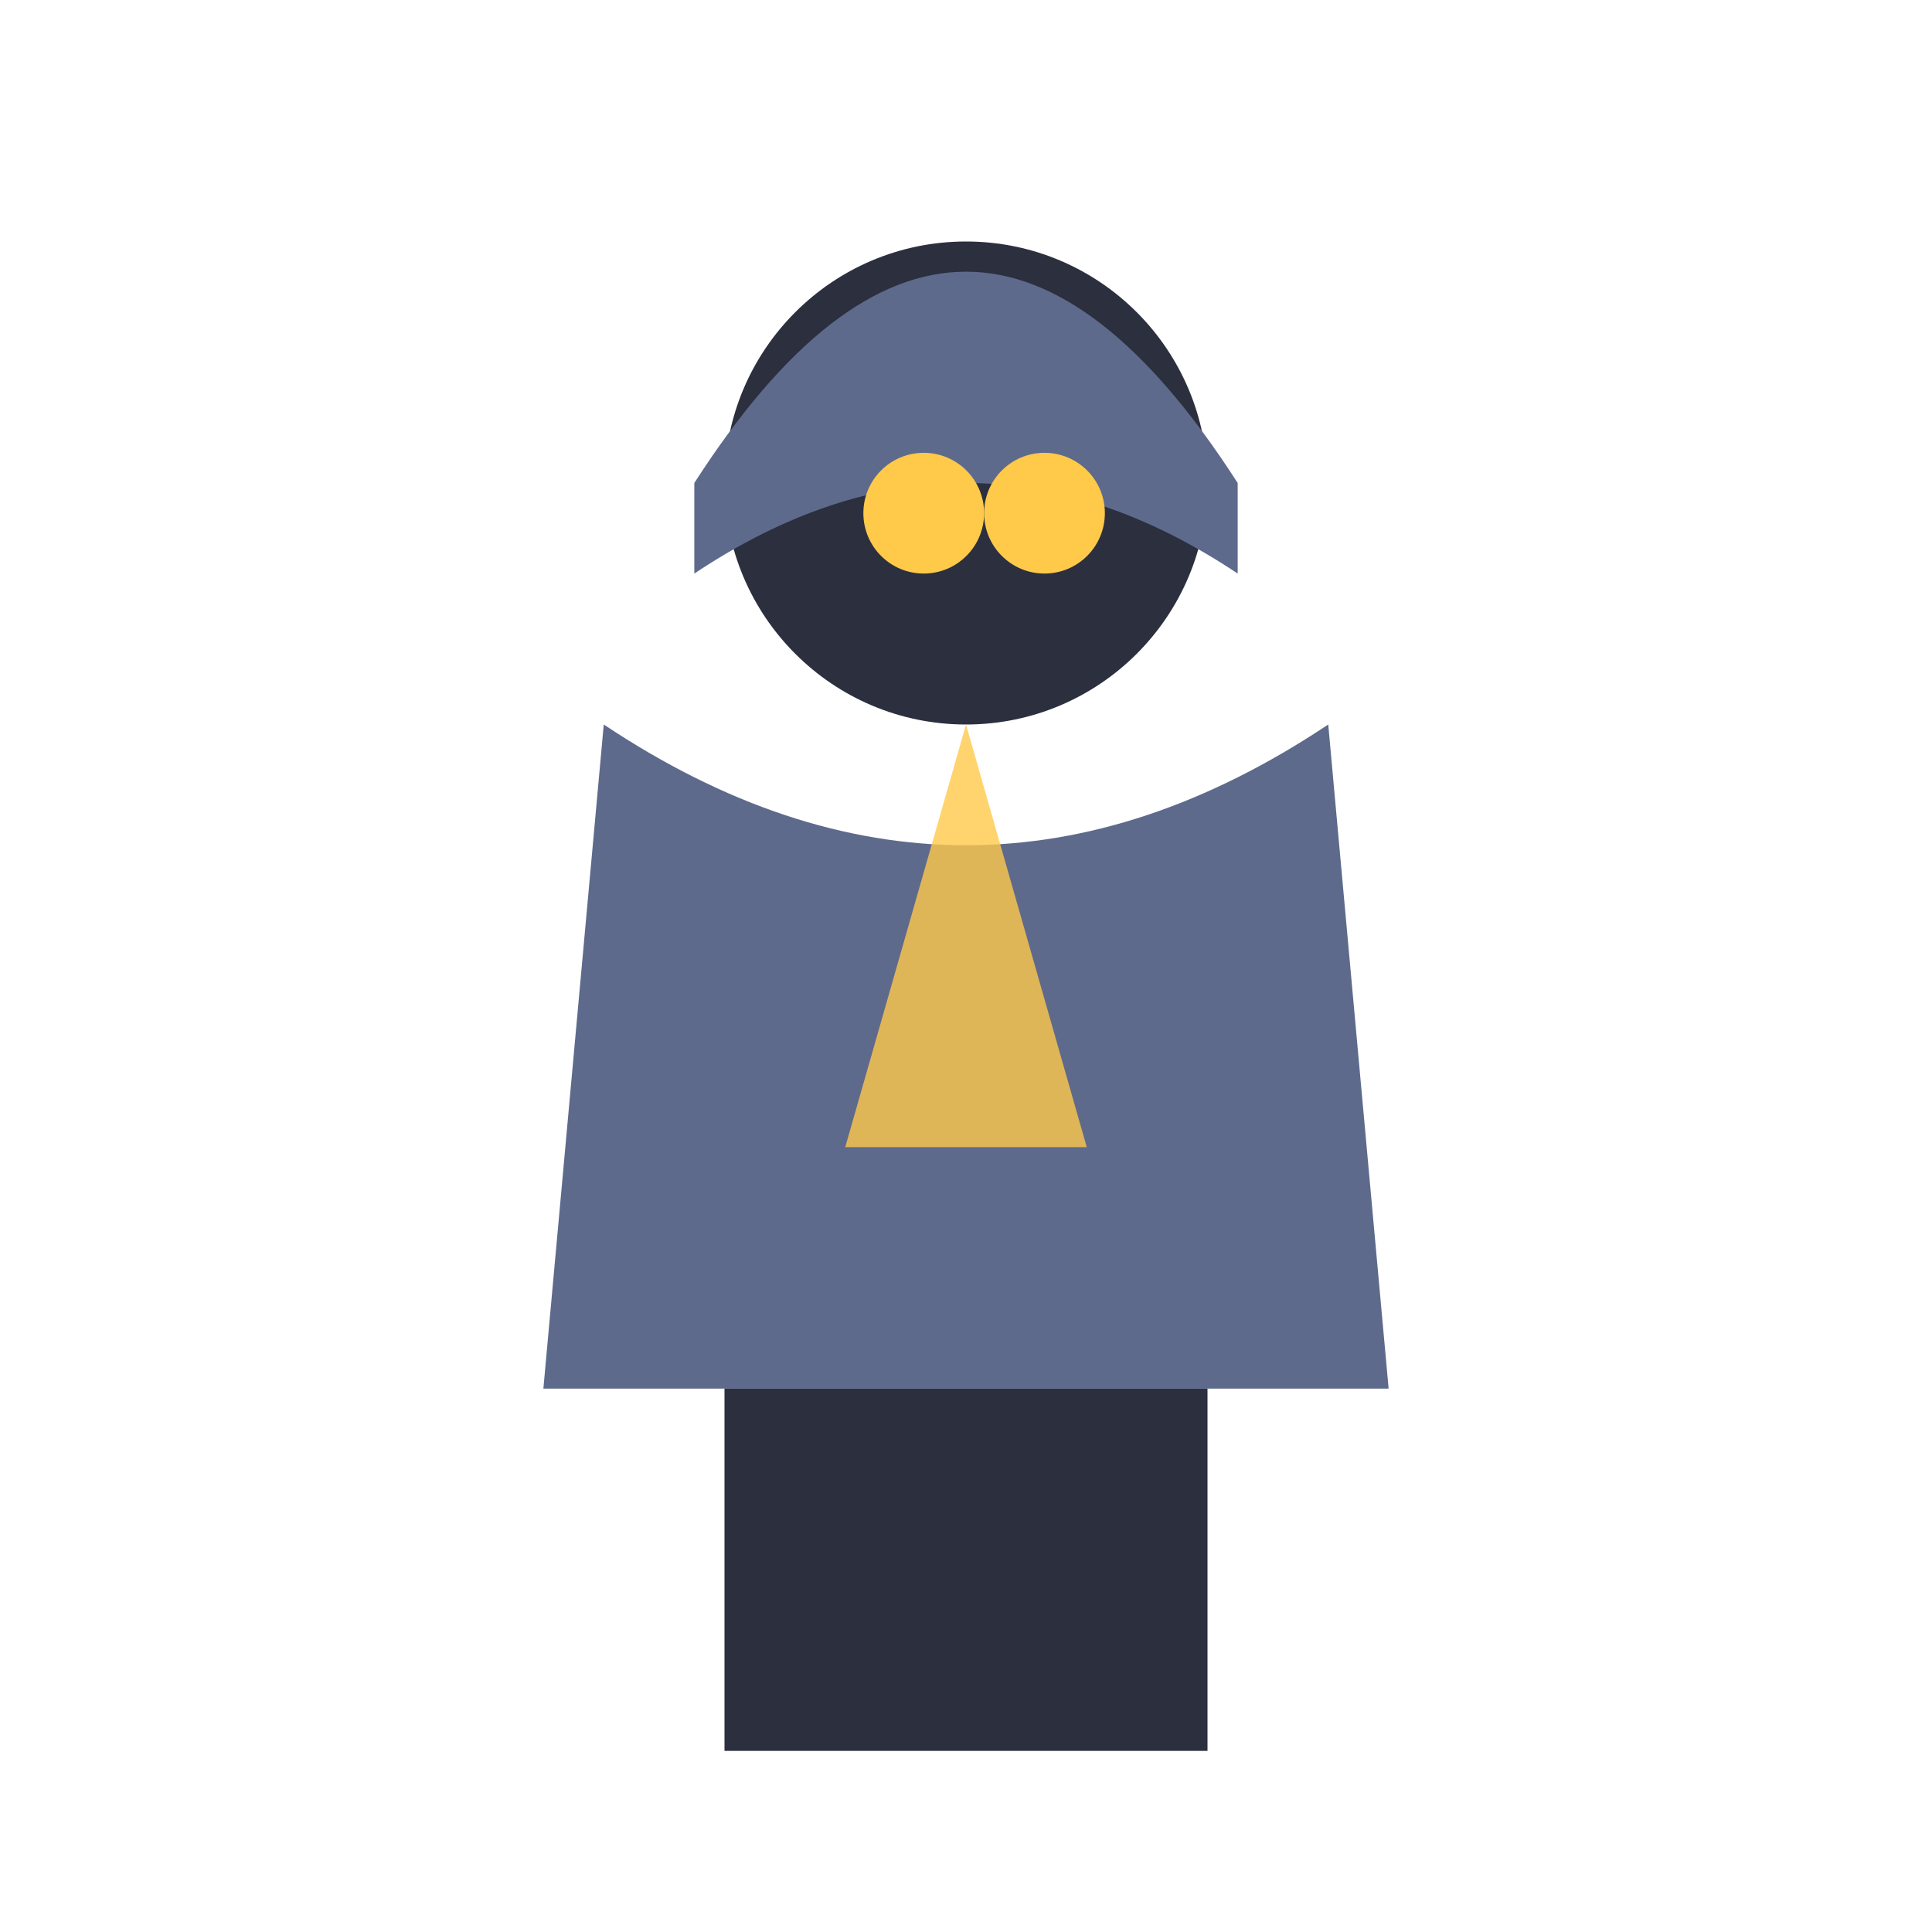
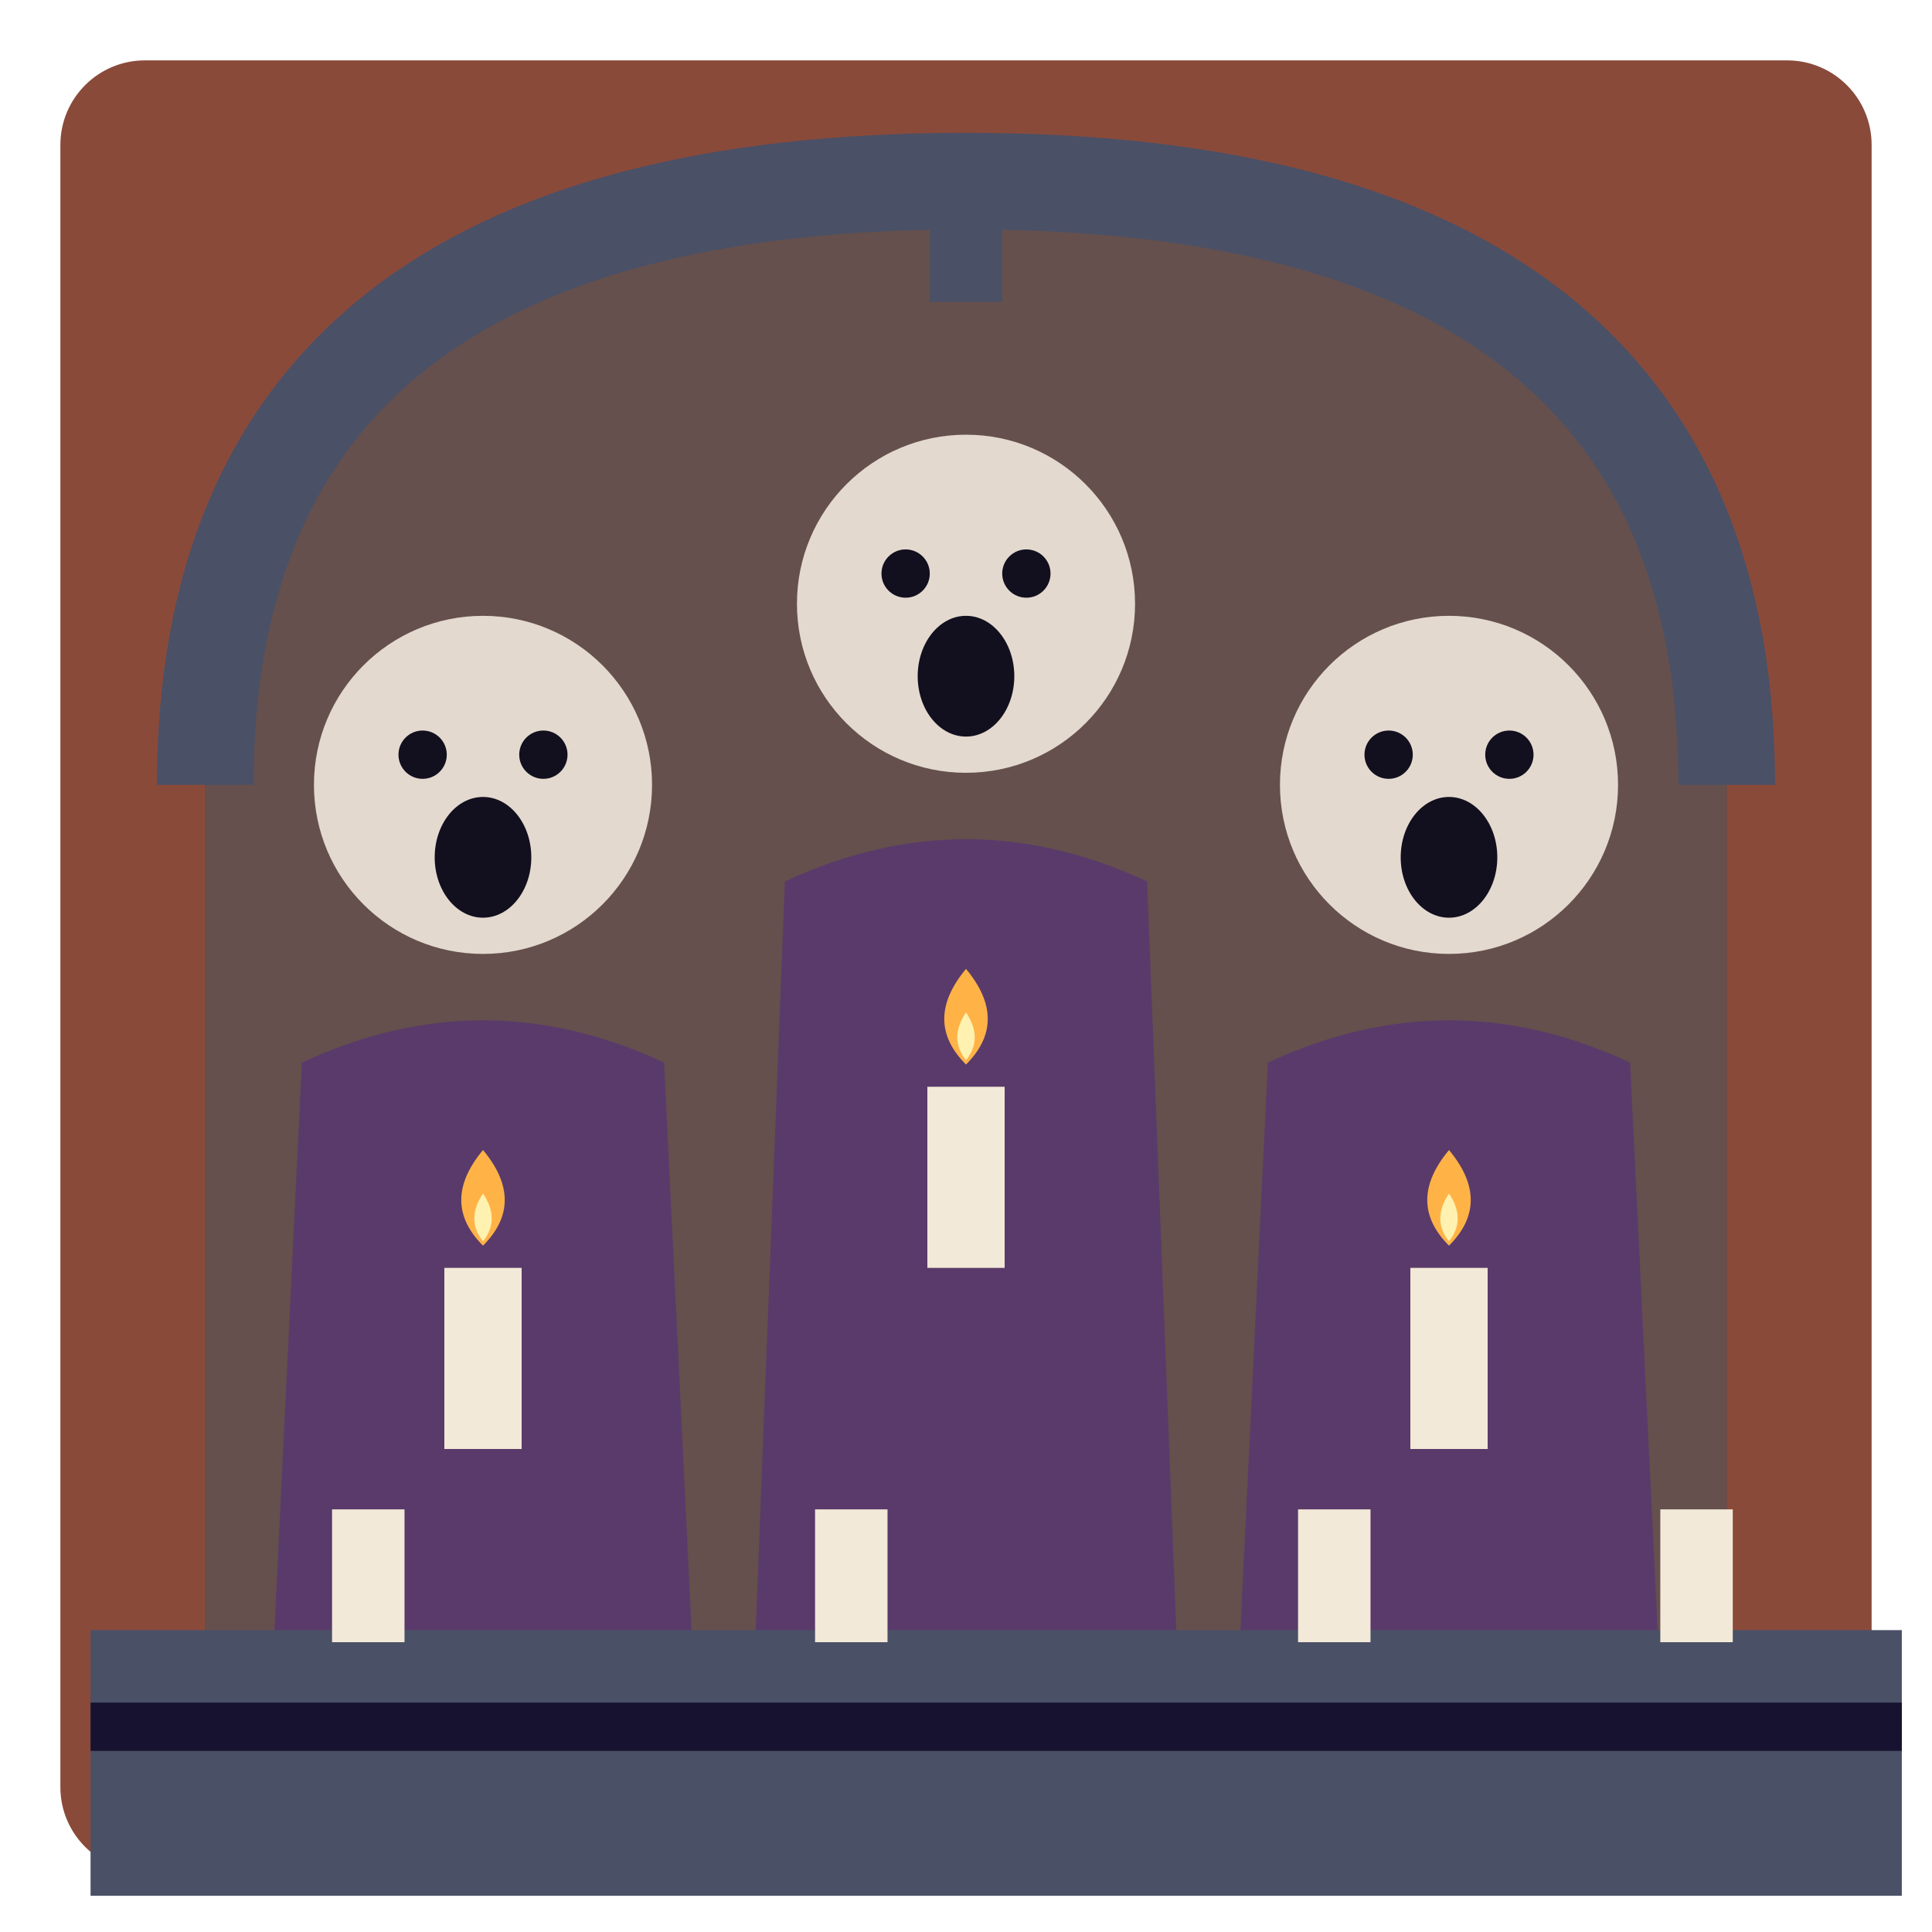
<svg xmlns="http://www.w3.org/2000/svg" viewBox="0 0 32 32">
-   <circle cx="16" cy="8" r="4" fill="#2B2F3E" />
-   <path d="M11.5,8 Q16,1 20.5,8 L20.5,9.5 Q16,6.5 11.5,9.5 Z" fill="#5E6A8C" />
-   <circle cx="15.3" cy="8.5" r="1" fill="#FFC94A" />
-   <circle cx="17.3" cy="8.5" r="1" fill="#FFC94A" />
-   <path d="M10,12 L9,23 L23,23 L22,12 Q16,16 10,12 Z" fill="#5E6A8C" />
-   <path d="M16,12 L14,19 L18,19 Z" fill="#FFC94A" opacity="0.8" />
-   <rect x="12" y="23" width="4" height="6" fill="#2B2F3E" />
-   <rect x="16" y="23" width="4" height="6" fill="#2B2F3E" />
+   <rect x="1" y="1" width="30" height="30" rx="1.4" fill="#8A4A3A" />
+   <path d="M3.4,31 V13 Q3.4,3 16,3 Q28.6,3 28.6,13 V31 Z" fill="#2A2145" />
+   <path d="M3.4,31 V13 Q3.4,3 16,3 Q28.6,3 28.6,13 V31 Z" fill="#F0C060" opacity="0.3" />
+   <path d="M4.4,30 L5,17.6 Q8,16.2 11,17.6 L11.6,30 Z" fill="#5A3A6A" />
+   <circle cx="8" cy="13" r="2.8" fill="#E3D9CF" />
+   <ellipse cx="8" cy="14.2" rx="0.8" ry="1" fill="#120F1E" />
+   <circle cx="7" cy="12.5" r="0.4" fill="#120F1E" />
+   <circle cx="9" cy="12.5" r="0.4" fill="#120F1E" />
+   <rect x="7.36" y="21" width="1.28" height="3" fill="#F2E9D8" />
+   <path d="M8,19.048 Q8.72,19.912 8,20.632 Q7.28,19.912 8,19.048 Z" fill="#FFB347" />
+   <path d="M8,19.768 Q8.288,20.2 8,20.56 Q7.712,20.2 8,19.768 Z" fill="#FFF2B0" />
+   <path d="M20.4,30 L21,17.6 Q24,16.2 27,17.6 L27.6,30 Z" fill="#5A3A6A" />
+   <circle cx="24" cy="13" r="2.8" fill="#E3D9CF" />
+   <ellipse cx="24" cy="14.2" rx="0.8" ry="1" fill="#120F1E" />
+   <circle cx="23" cy="12.5" r="0.4" fill="#120F1E" />
+   <circle cx="25" cy="12.5" r="0.4" fill="#120F1E" />
+   <rect x="23.36" y="21" width="1.28" height="3" fill="#F2E9D8" />
+   <path d="M24,19.048 Q24.72,19.912 24,20.632 Q23.28,19.912 24,19.048 Z" fill="#FFB347" />
+   <path d="M24,19.768 Q24.288,20.2 24,20.56 Q23.712,20.2 24,19.768 Z" fill="#FFF2B0" />
+   <path d="M12.4,30 L13,14.6 Q16,13.2 19,14.6 L19.6,30 Z" fill="#5A3A6A" />
+   <circle cx="16" cy="10" r="2.8" fill="#E3D9CF" />
+   <ellipse cx="16" cy="11.2" rx="0.8" ry="1" fill="#120F1E" />
+   <circle cx="15" cy="9.5" r="0.4" fill="#120F1E" />
+   <circle cx="17" cy="9.5" r="0.4" fill="#120F1E" />
+   <rect x="15.36" y="18" width="1.28" height="3" fill="#F2E9D8" />
+   <path d="M16,16.048 Q16.72,16.912 16,17.632 Q15.28,16.912 16,16.048 Z" fill="#FFB347" />
+   <path d="M16,16.768 Q16.288,17.2 16,17.56 Q15.712,17.2 16,16.768 Z" fill="#FFF2B0" />
+   <path d="M3.4,13 Q3.4,3 16,3 Q28.6,3 28.6,13" stroke="#4A5066" stroke-width="1.6" fill="none" />
+   <path d="M16,3 V5" stroke="#4A5066" stroke-width="1.2" />
+   <g transform="translate(0.5 0)">
+     <rect x="1" y="27" width="30" height="4.4" fill="#4A5066" />
+     <path d="M1,28.6 H31" stroke="#171230" stroke-width="0.8" />
+     <rect x="5" y="25" width="1.2" height="2.2" fill="#F2E9D8" />
+     <rect x="13" y="25" width="1.2" height="2.2" fill="#F2E9D8" />
+     <rect x="21" y="25" width="1.2" height="2.2" fill="#F2E9D8" />
+     <rect x="27" y="25" width="1.2" height="2.2" fill="#F2E9D8" />
+   </g>
</svg>
